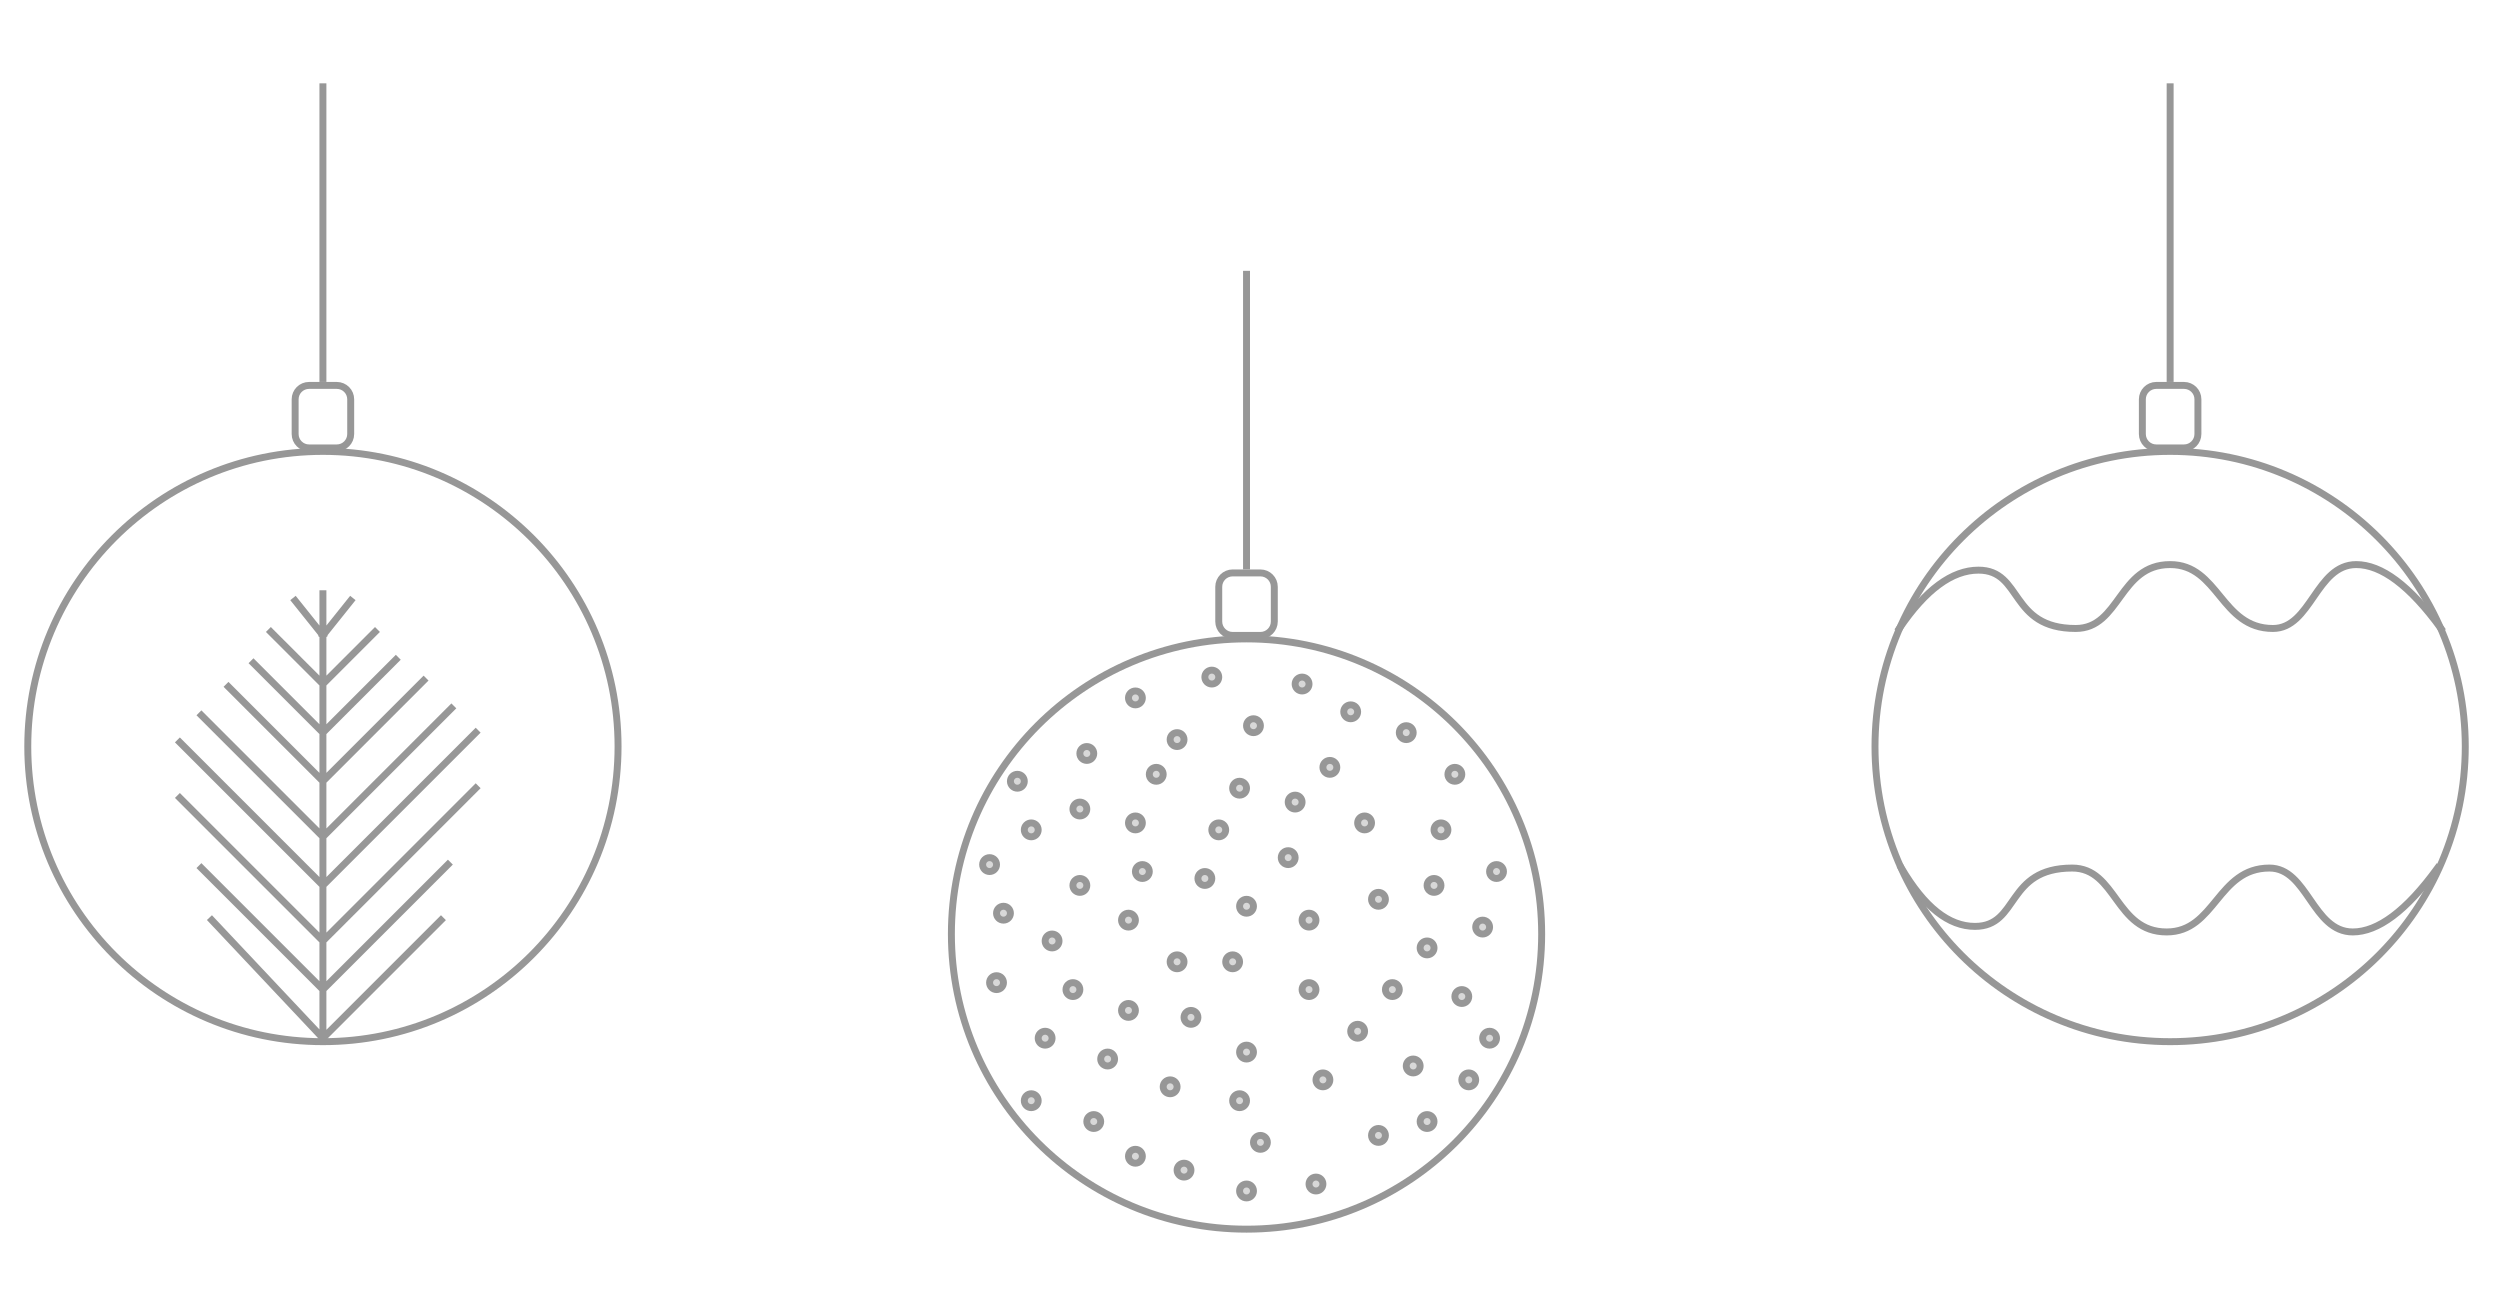
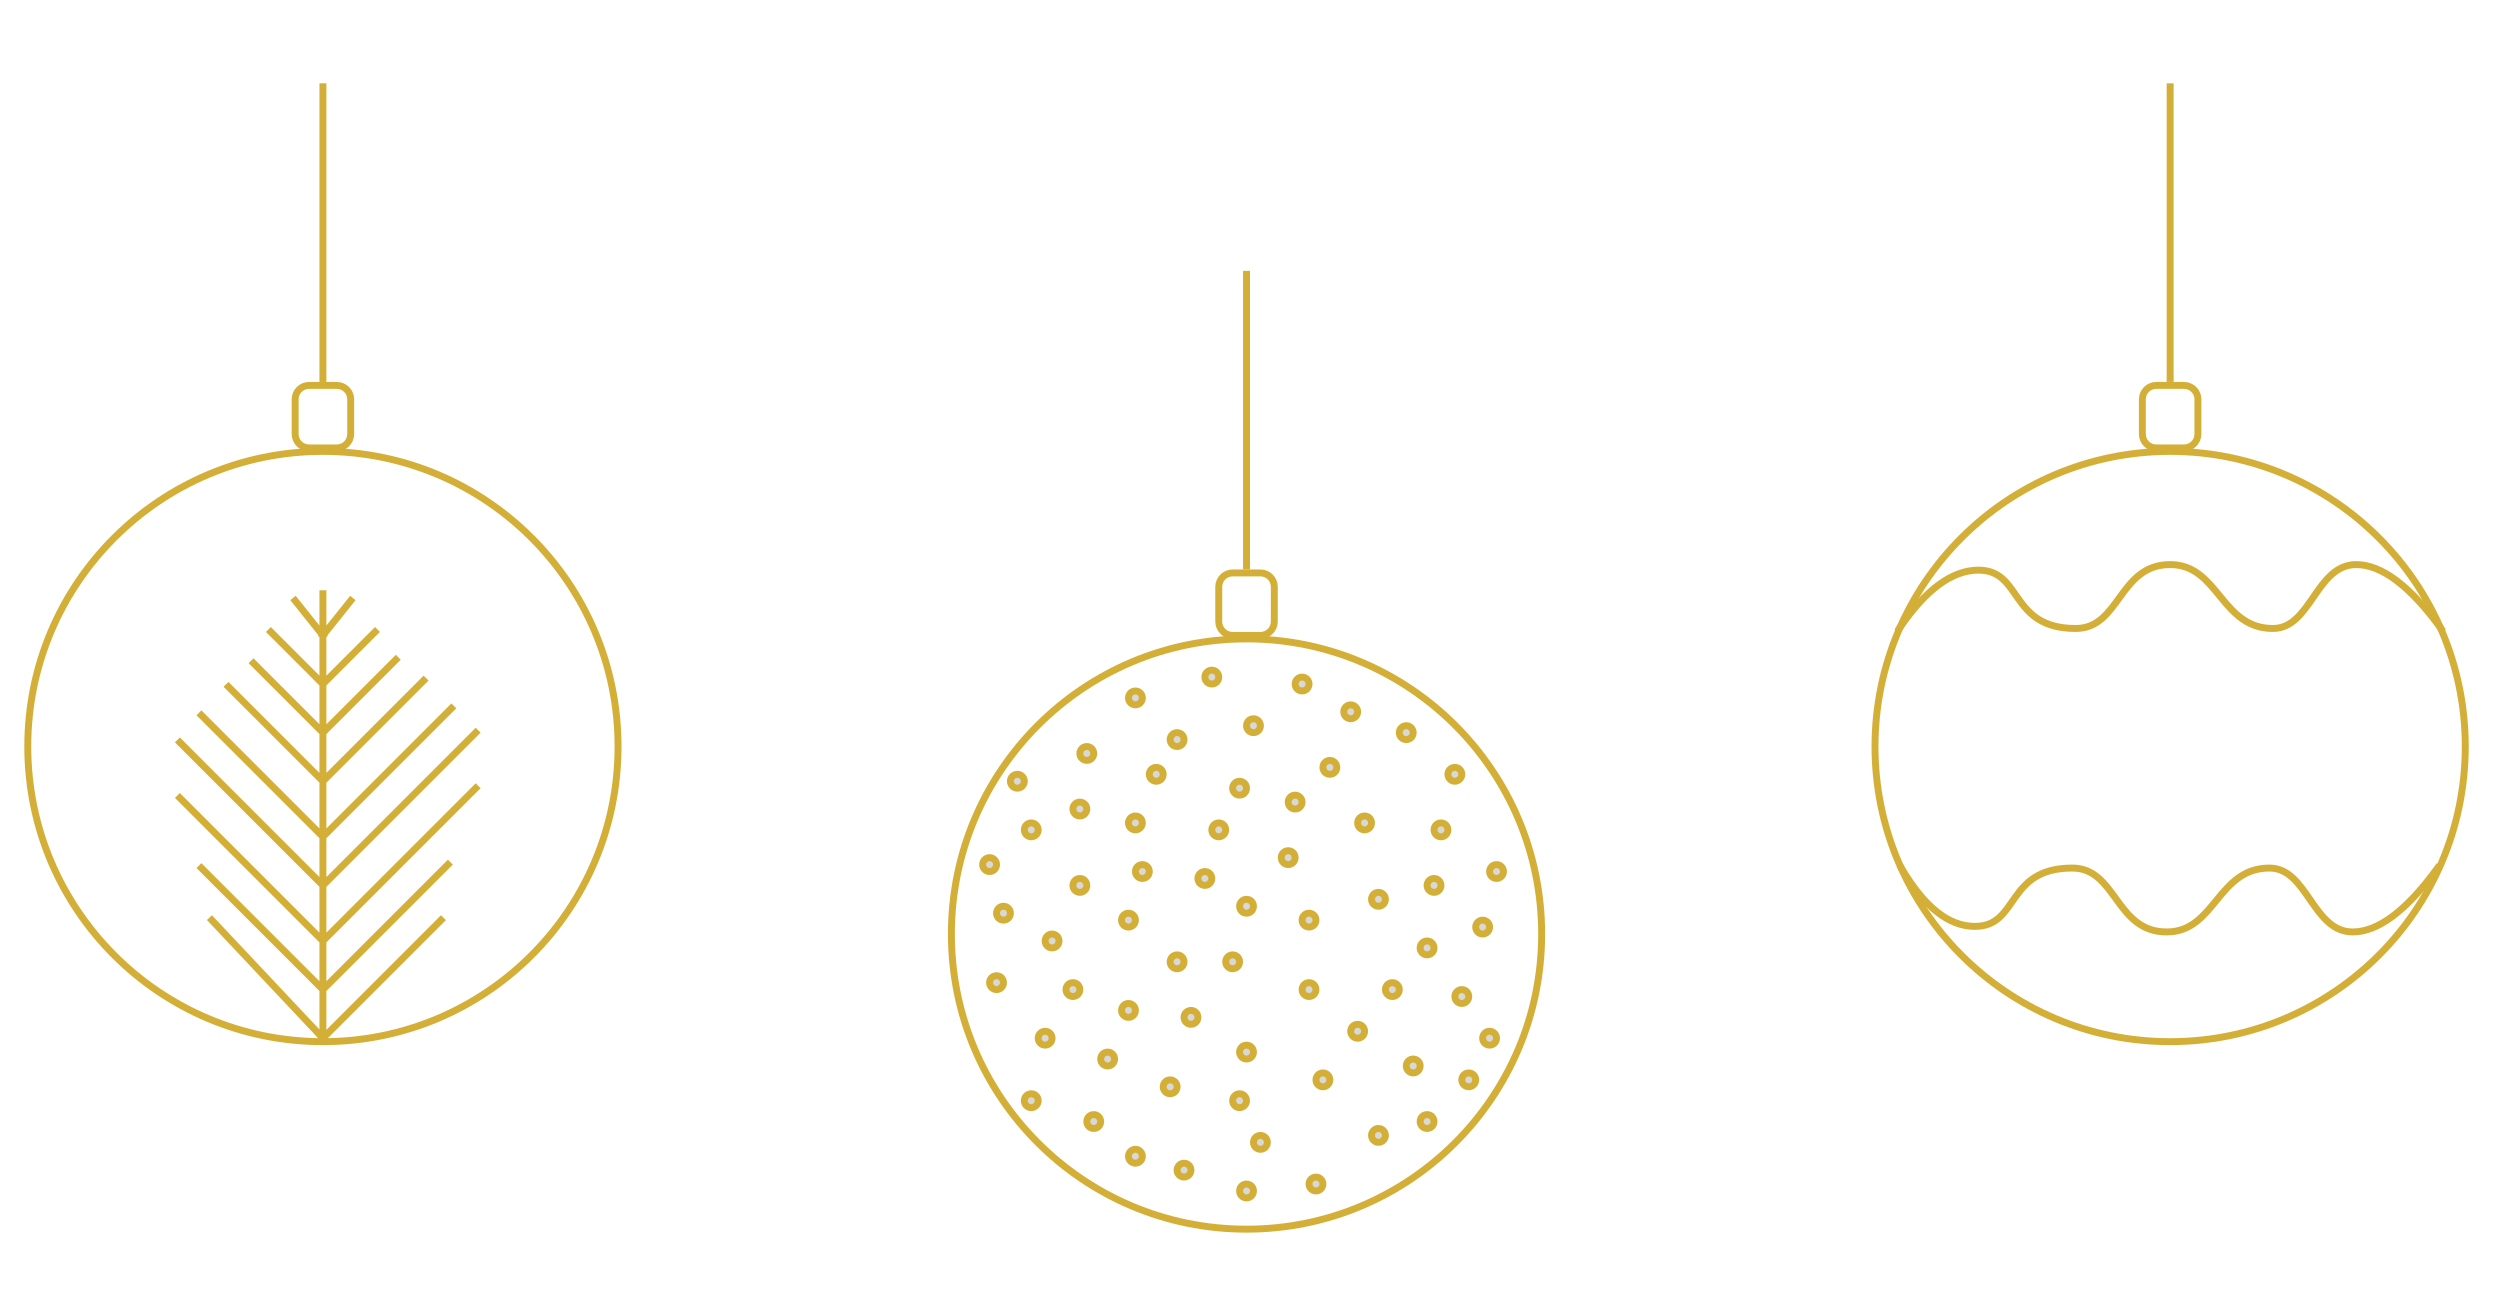
<svg xmlns="http://www.w3.org/2000/svg" viewBox="0 0 360 186">
-   <g fill="none" fill-rule="evenodd" stroke="#979797">
+   <g fill="none" fill-rule="evenodd" stroke="#D4AF37">
    <g transform="translate(137 39)">
      <circle cx="42.5" cy="95.5" r="42.5" />
      <path stroke-linecap="square" d="M42.5 42.5V.5" />
      <rect width="8" height="9" x="38.5" y="43.5" rx="2" />
      <circle cx="32.5" cy="67.5" r="1" fill="#D8D8D8" />
      <circle cx="51.5" cy="103.5" r="1" fill="#D8D8D8" />
      <circle cx="25.5" cy="106.5" r="1" fill="#D8D8D8" />
      <circle cx="61.5" cy="90.5" r="1" fill="#D8D8D8" />
      <circle cx="66.5" cy="114.5" r="1" fill="#D8D8D8" />
      <circle cx="44.5" cy="125.5" r="1" fill="#D8D8D8" />
      <circle cx="54.5" cy="71.5" r="1" fill="#D8D8D8" />
      <circle cx="36.5" cy="87.5" r="1" fill="#D8D8D8" />
      <circle cx="73.5" cy="104.5" r="1" fill="#D8D8D8" />
      <circle cx="20.5" cy="122.5" r="1" fill="#D8D8D8" />
      <circle cx="42.5" cy="112.5" r="1" fill="#D8D8D8" />
      <circle cx="14.5" cy="96.5" r="1" fill="#D8D8D8" />
      <circle cx="70.5" cy="80.5" r="1" fill="#D8D8D8" />
      <circle cx="11.5" cy="80.5" r="1" fill="#D8D8D8" />
      <circle cx="65.5" cy="66.5" r="1" fill="#D8D8D8" />
      <circle cx="48.5" cy="84.5" r="1" fill="#D8D8D8" />
      <circle cx="26.5" cy="79.5" r="1" fill="#D8D8D8" />
      <circle cx="50.5" cy="59.5" r="1" fill="#D8D8D8" />
      <circle cx="41.5" cy="74.5" r="1" fill="#D8D8D8" />
      <circle cx="40.5" cy="99.5" r="1" fill="#D8D8D8" />
      <circle cx="61.5" cy="124.5" r="1" fill="#D8D8D8" />
      <circle cx="33.5" cy="129.5" r="1" fill="#D8D8D8" />
      <circle cx="25.5" cy="93.5" r="1" fill="#D8D8D8" />
      <circle cx="76.5" cy="94.5" r="1" fill="#D8D8D8" />
      <circle cx="13.5" cy="110.5" r="1" fill="#D8D8D8" />
      <circle cx="31.5" cy="117.5" r="1" fill="#D8D8D8" />
      <circle cx="37.5" cy="58.5" r="1" fill="#D8D8D8" />
      <circle cx="19.5" cy="69.5" r="1" fill="#D8D8D8" />
      <circle cx="53.5" cy="116.5" r="1" fill="#D8D8D8" />
      <circle cx="63.5" cy="103.5" r="1" fill="#D8D8D8" />
      <circle cx="59.5" cy="79.5" r="1" fill="#D8D8D8" />
      <circle cx="51.5" cy="93.5" r="1" fill="#D8D8D8" />
      <circle cx="18.5" cy="88.5" r="1" fill="#D8D8D8" />
      <circle cx="6.5" cy="102.5" r="1" fill="#D8D8D8" />
      <circle cx="7.5" cy="92.5" r="1" fill="#D8D8D8" />
      <circle cx="78.5" cy="86.5" r="1" fill="#D8D8D8" />
      <circle cx="43.5" cy="65.5" r="1" fill="#D8D8D8" />
      <circle cx="34.5" cy="107.5" r="1" fill="#D8D8D8" />
      <circle cx="26.5" cy="61.5" r="1" fill="#D8D8D8" />
      <circle cx="74.5" cy="116.5" r="1" fill="#D8D8D8" />
      <circle cx="52.5" cy="131.5" r="1" fill="#D8D8D8" />
      <circle cx="72.5" cy="72.5" r="1" fill="#D8D8D8" />
      <circle cx="22.5" cy="113.5" r="1" fill="#D8D8D8" />
      <circle cx="5.5" cy="85.5" r="1" fill="#D8D8D8" />
      <circle cx="38.5" cy="80.5" r="1" fill="#D8D8D8" />
      <circle cx="9.5" cy="73.5" r="1" fill="#D8D8D8" />
      <circle cx="32.5" cy="99.5" r="1" fill="#D8D8D8" />
      <circle cx="17.5" cy="103.5" r="1" fill="#D8D8D8" />
      <circle cx="18.5" cy="77.5" r="1" fill="#D8D8D8" />
      <circle cx="58.5" cy="109.5" r="1" fill="#D8D8D8" />
      <circle cx="42.5" cy="132.5" r="1" fill="#D8D8D8" />
      <circle cx="41.5" cy="119.5" r="1" fill="#D8D8D8" />
      <circle cx="68.5" cy="122.5" r="1" fill="#D8D8D8" />
      <circle cx="68.5" cy="97.5" r="1" fill="#D8D8D8" />
      <circle cx="77.5" cy="110.5" r="1" fill="#D8D8D8" />
      <circle cx="42.5" cy="91.5" r="1" fill="#D8D8D8" />
      <circle cx="49.5" cy="76.5" r="1" fill="#D8D8D8" />
      <circle cx="27.5" cy="86.5" r="1" fill="#D8D8D8" />
      <circle cx="29.5" cy="72.5" r="1" fill="#D8D8D8" />
      <circle cx="69.5" cy="88.5" r="1" fill="#D8D8D8" />
      <circle cx="57.5" cy="63.5" r="1" fill="#D8D8D8" />
      <circle cx="26.5" cy="127.5" r="1" fill="#D8D8D8" />
      <circle cx="11.5" cy="119.5" r="1" fill="#D8D8D8" />
    </g>
    <g transform="translate(4 12)">
      <circle cx="42.5" cy="95.5" r="42.5" />
      <path stroke-linecap="square" d="M42.5 42.5V.5" />
      <rect width="8" height="9" x="38.5" y="43.5" rx="2" />
      <path stroke-linecap="square" d="M42.5 137.5v-64M46.5 74.5l-4 5M42.5 79.5l-4-5M50 79l-7.5 7.5M42.5 86.5L35 79M53 83L42.5 93.5M42.5 93.5l-10-10M57 86l-14.5 14.5M42.5 100.5L28.9 86.9M61 90l-18.5 18.5M42.5 108.5L25 91M64.5 93.5l-22 22M42.5 115.5L21.9 94.9M64.5 101.5l-22 22M42.5 123.5l-20.6-20.6M60.5 112.5l-18 18M42.5 130.5L25 113M59.5 120.5l-17 17M42.5 137.5l-16-17" />
    </g>
    <g transform="translate(270 12)">
      <circle cx="42.5" cy="95.5" r="42.5" />
      <path stroke-linecap="square" d="M42.5 42.5V.5" />
      <rect width="8" height="9" x="38.5" y="43.5" rx="2" />
      <path stroke-linecap="square" d="M3.5 78.5c3.8-5.6 7.6-8.4 11.4-8.4 6.4 0 4.4 8.4 14 8.4 6.4 0 6.2-9.2 13.6-9.2 7 0 7.3 9.2 14.8 9.2 5.5 0 6.2-9.2 12-9.2 3.6 0 7.7 3 12.2 9.2M3.8 113c3.3 5.6 6.8 8.4 10.6 8.4 6.4 0 4.4-8.4 14-8.4 6.4 0 6.2 9.2 13.6 9.2 7 0 7.3-9.2 14.8-9.2 5.5 0 6.2 9.2 12 9.2 3.6 0 7.7-3 12.2-9.2" />
    </g>
  </g>
</svg>
